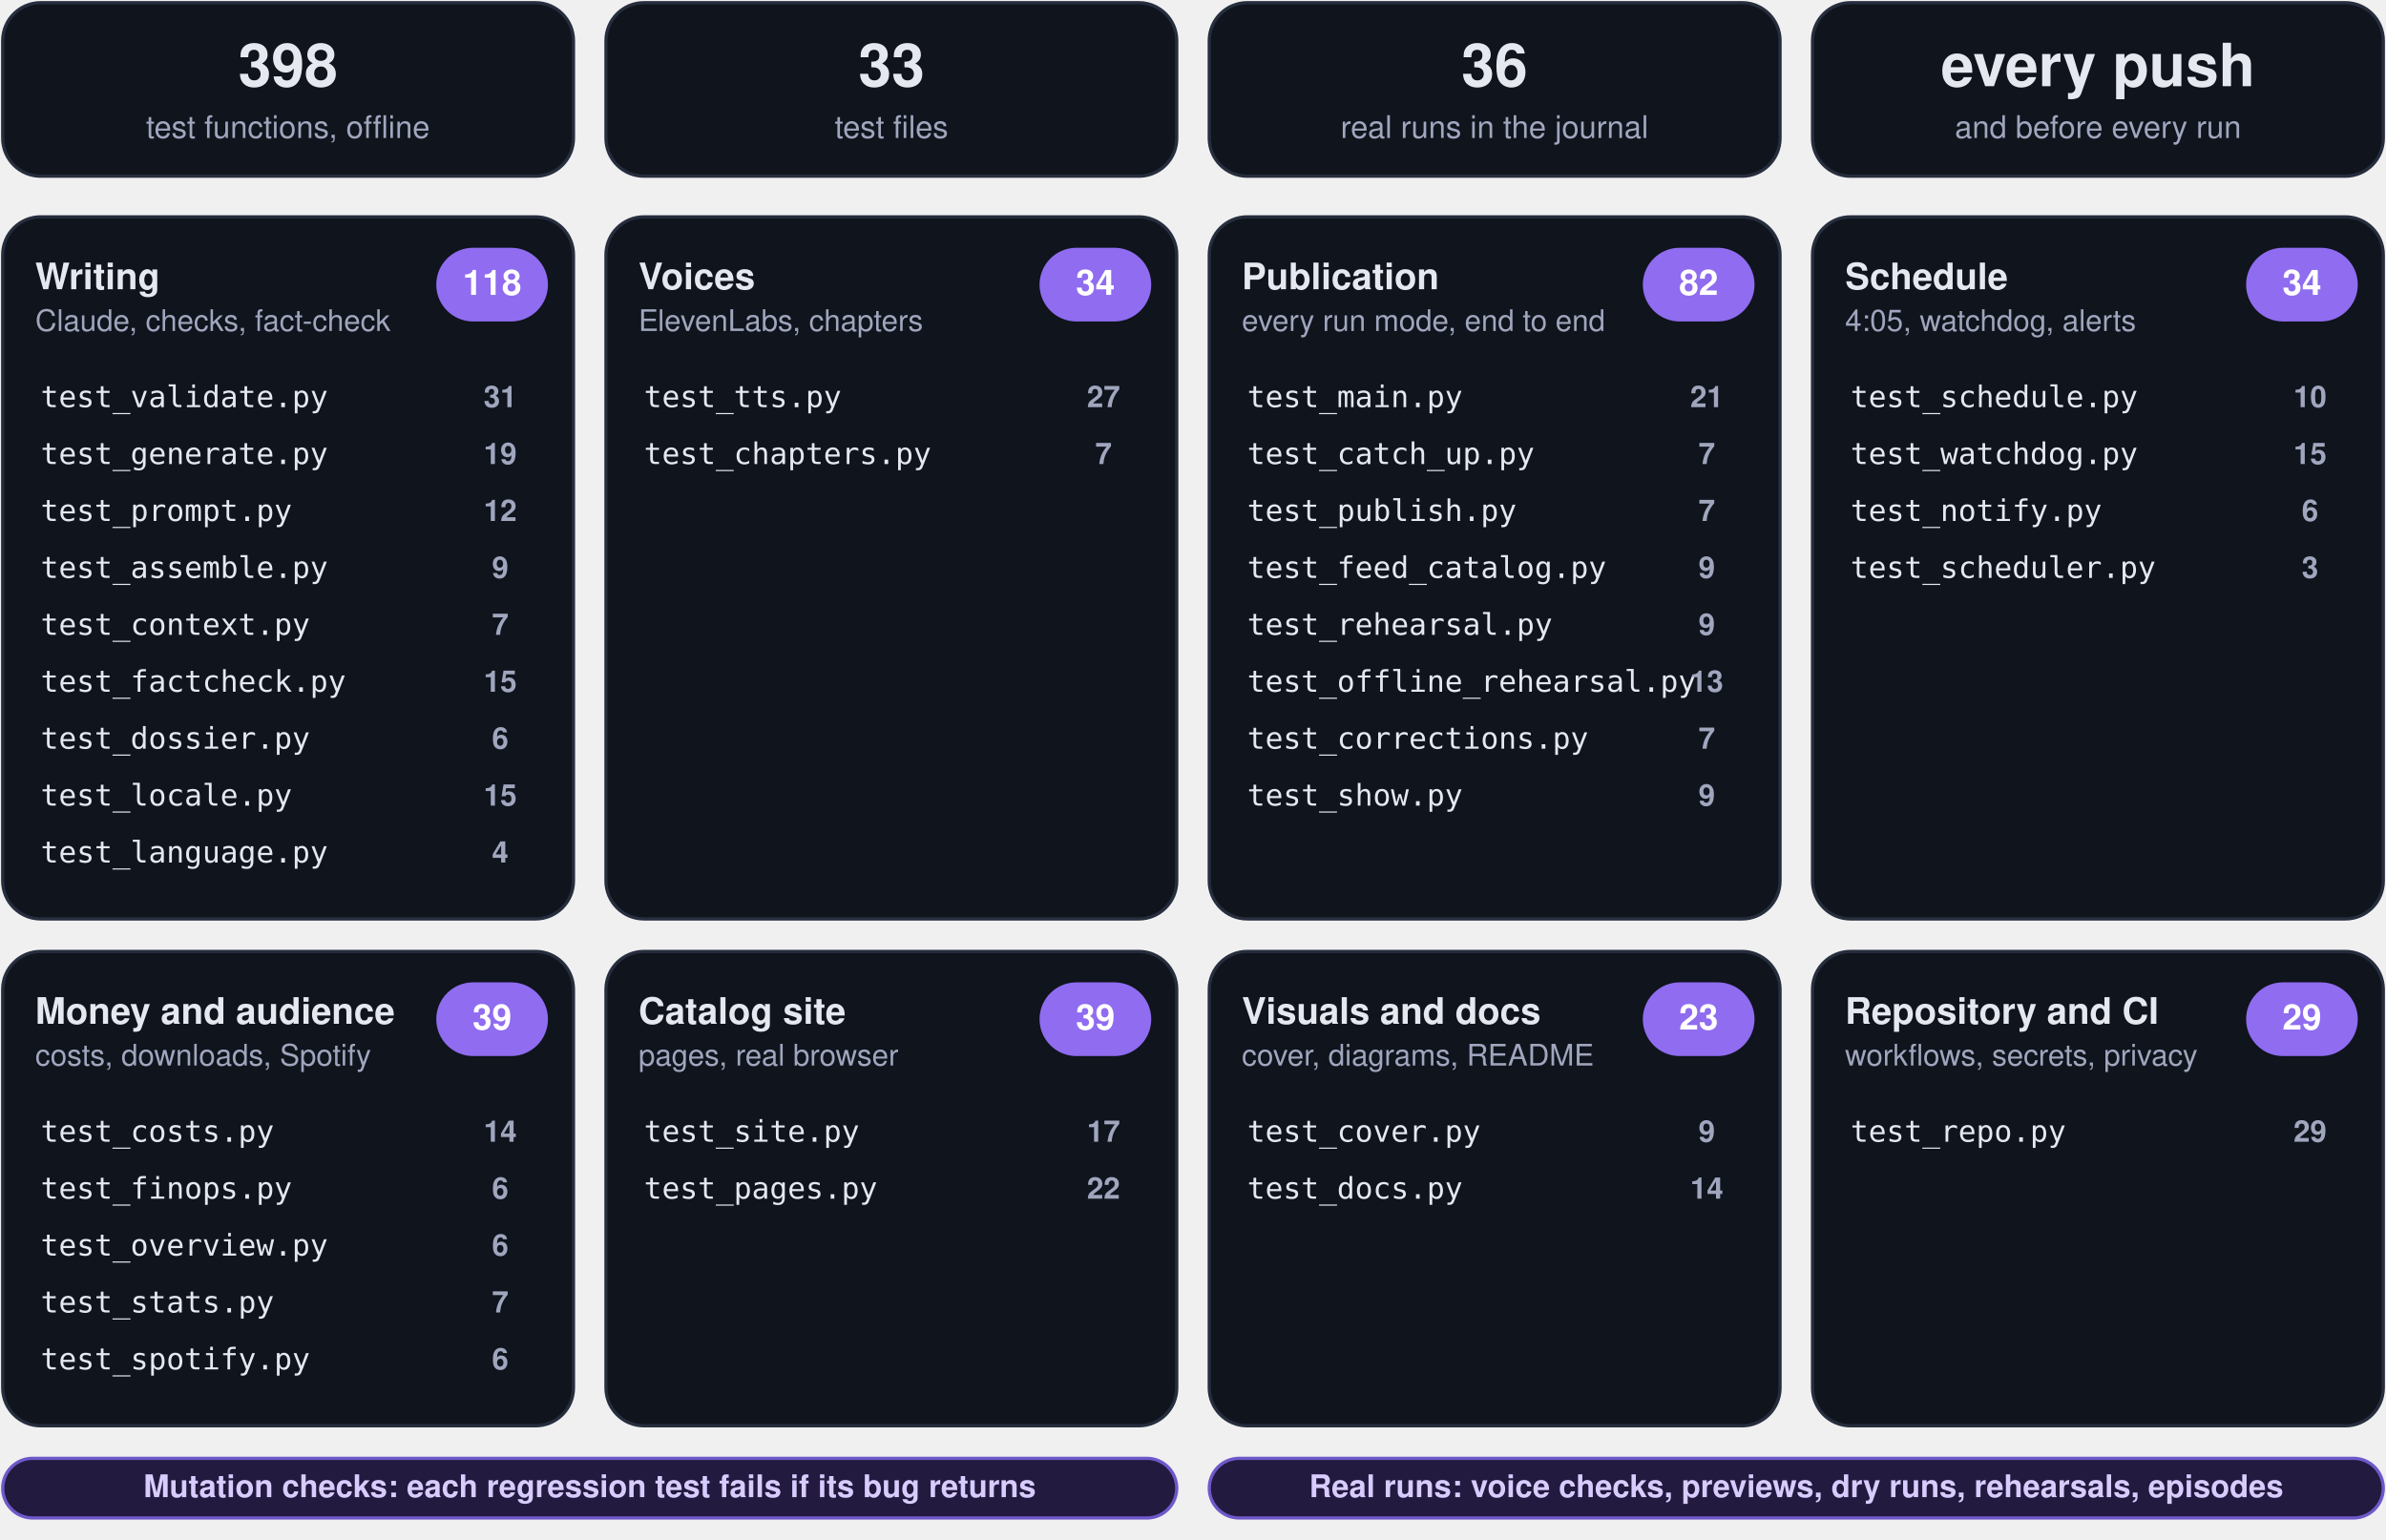
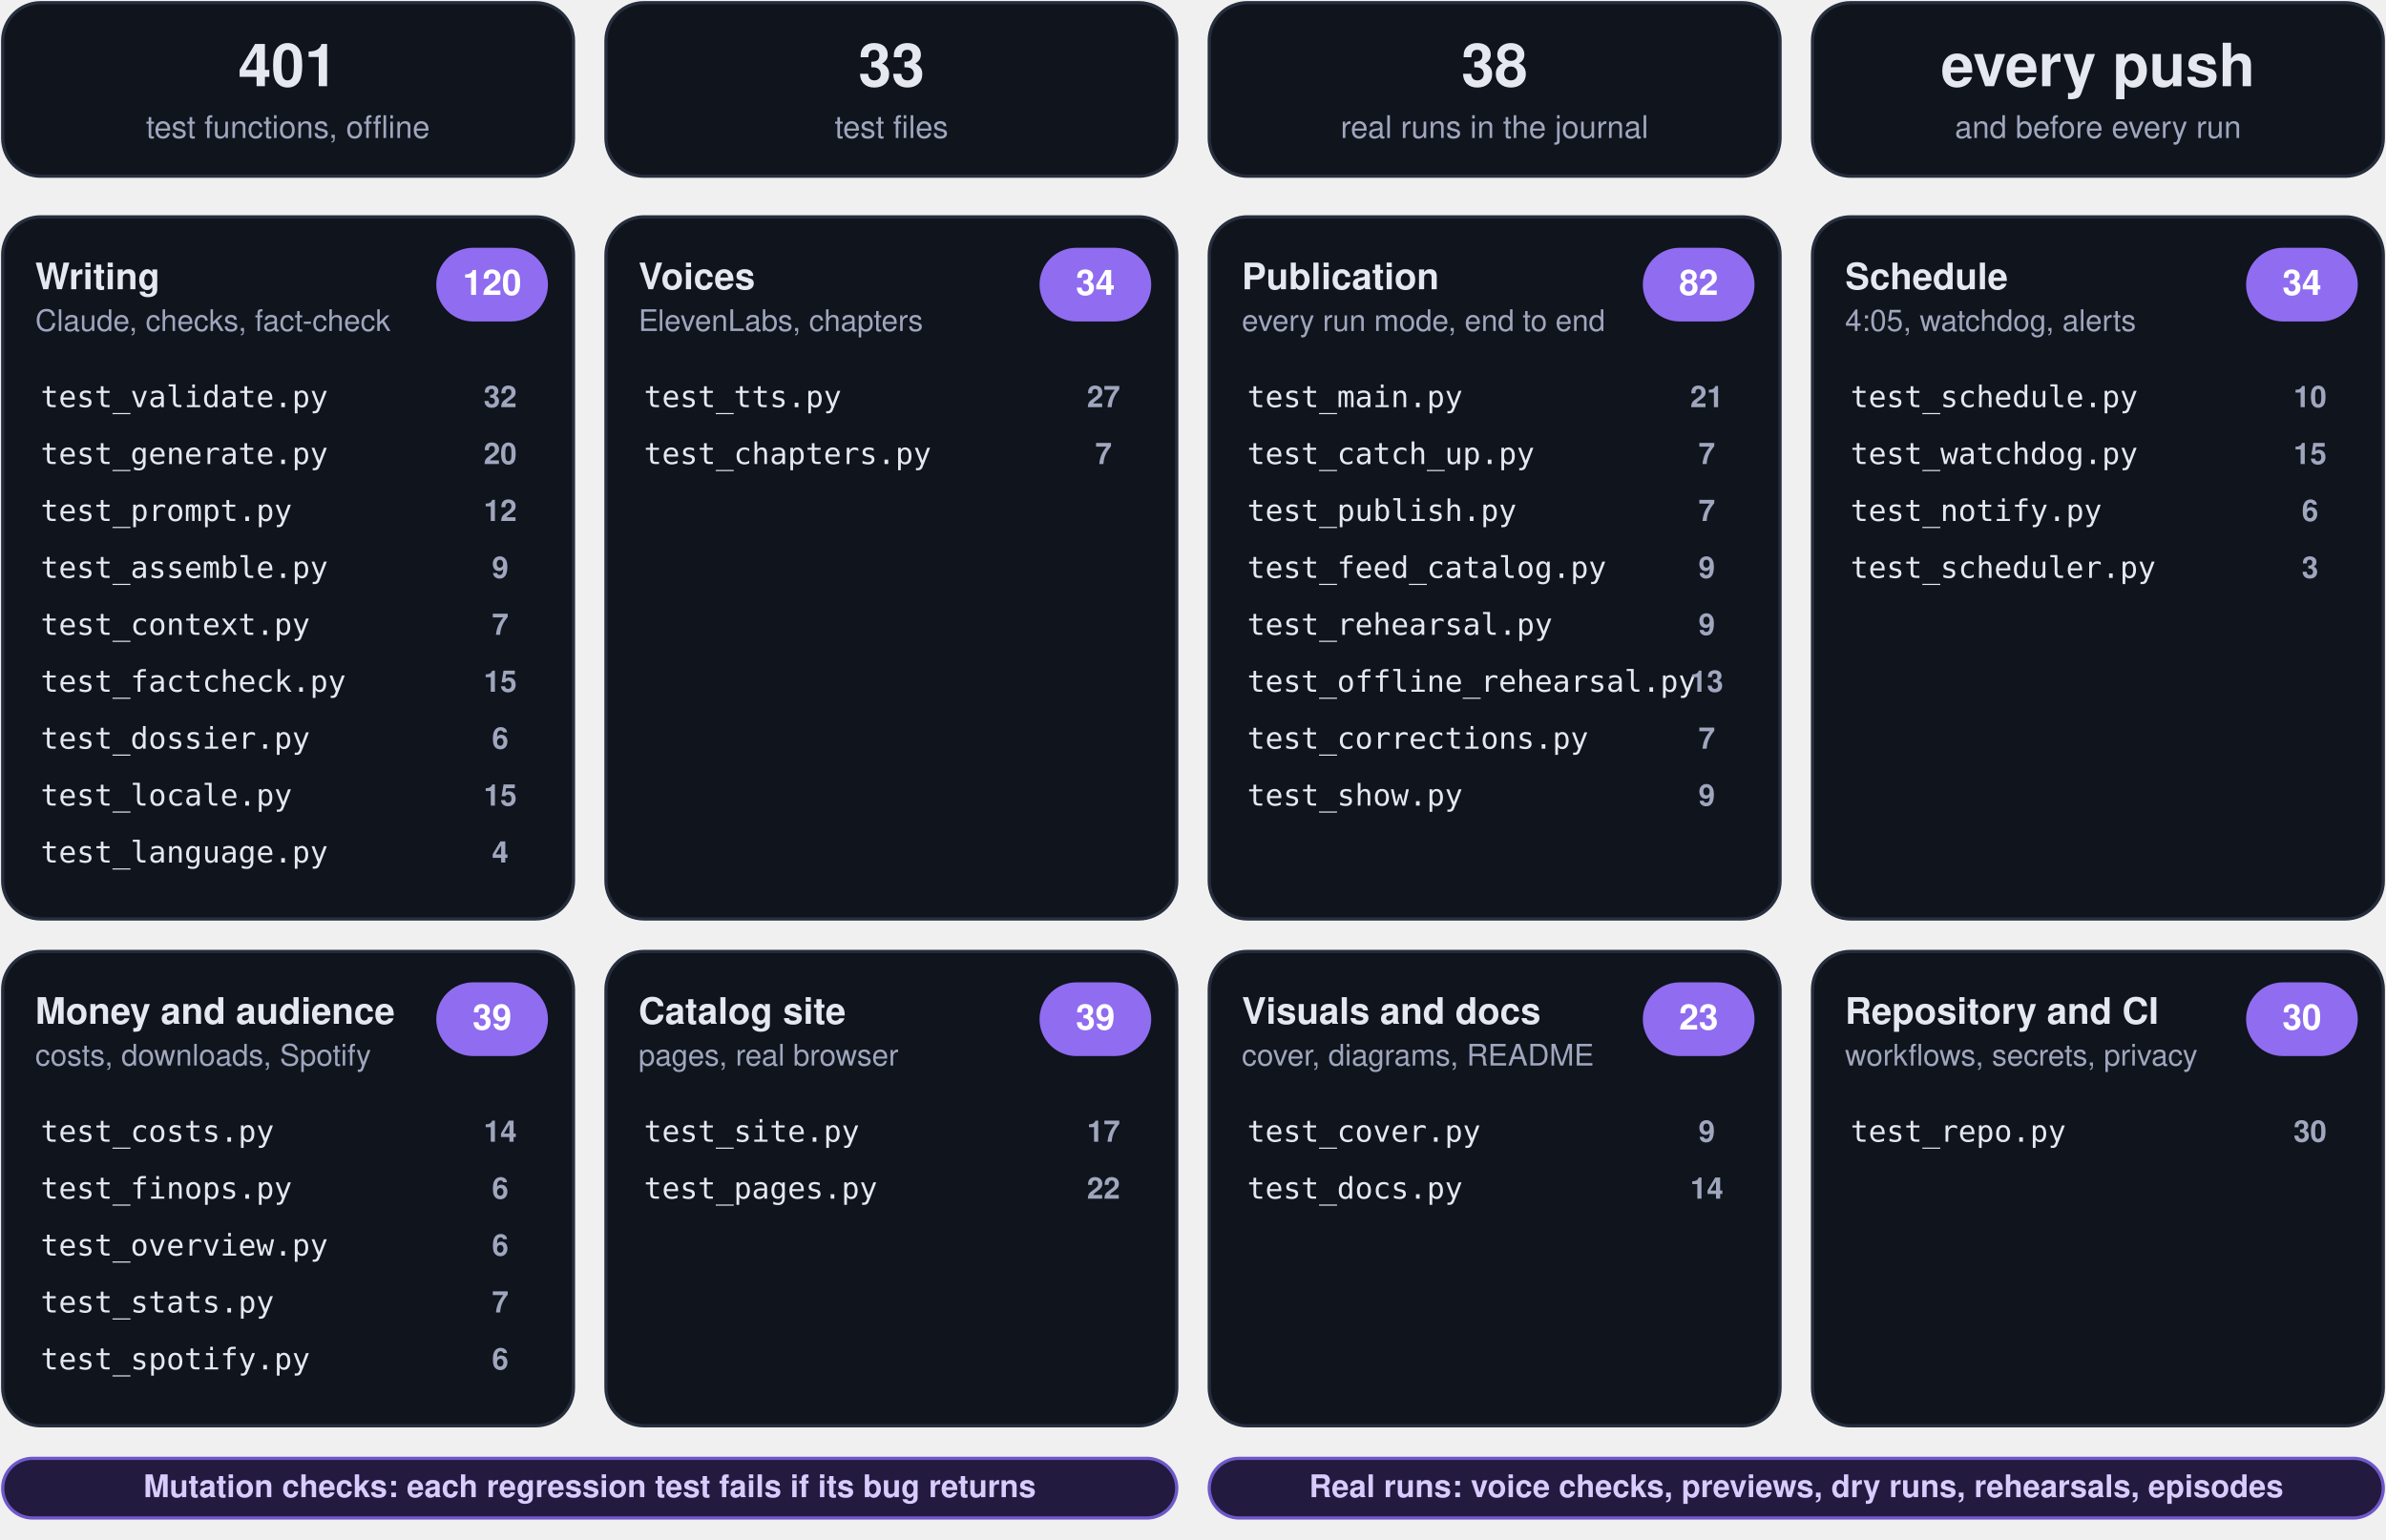
- <svg xmlns="http://www.w3.org/2000/svg" viewBox="0 0 880 568" width="880" height="568" role="img" aria-label="Test plan: 398 offline tests in 33 files">
+ <svg xmlns="http://www.w3.org/2000/svg" viewBox="0 0 880 568" width="880" height="568" role="img" aria-label="Test plan: 401 offline tests in 33 files">
  <g class="box">
    <rect x="1.0" y="1.0" width="210.5" height="64.0" rx="14" fill="#0f141d" stroke="#262d3d" stroke-width="1.2" class="frame" />
-     <text x="106.2" y="31.8" font-family="-apple-system, BlinkMacSystemFont, 'Segoe UI', Helvetica, Arial, sans-serif" font-size="22" font-weight="750" fill="#e6e8f0" text-anchor="middle">398</text>
+     <text x="106.2" y="31.8" font-family="-apple-system, BlinkMacSystemFont, 'Segoe UI', Helvetica, Arial, sans-serif" font-size="22" font-weight="750" fill="#e6e8f0" text-anchor="middle">401</text>
    <text x="106.2" y="50.9" font-family="-apple-system, BlinkMacSystemFont, 'Segoe UI', Helvetica, Arial, sans-serif" font-size="11.5" font-weight="500" fill="#a0a6bd" text-anchor="middle">test functions, offline</text>
  </g>
  <g class="box">
    <rect x="223.5" y="1.0" width="210.5" height="64.0" rx="14" fill="#0f141d" stroke="#262d3d" stroke-width="1.2" class="frame" />
    <text x="328.8" y="31.8" font-family="-apple-system, BlinkMacSystemFont, 'Segoe UI', Helvetica, Arial, sans-serif" font-size="22" font-weight="750" fill="#e6e8f0" text-anchor="middle">33</text>
    <text x="328.8" y="50.9" font-family="-apple-system, BlinkMacSystemFont, 'Segoe UI', Helvetica, Arial, sans-serif" font-size="11.5" font-weight="500" fill="#a0a6bd" text-anchor="middle">test files</text>
  </g>
  <g class="box">
    <rect x="446.0" y="1.0" width="210.5" height="64.0" rx="14" fill="#0f141d" stroke="#262d3d" stroke-width="1.2" class="frame" />
-     <text x="551.2" y="31.8" font-family="-apple-system, BlinkMacSystemFont, 'Segoe UI', Helvetica, Arial, sans-serif" font-size="22" font-weight="750" fill="#e6e8f0" text-anchor="middle">36</text>
+     <text x="551.2" y="31.8" font-family="-apple-system, BlinkMacSystemFont, 'Segoe UI', Helvetica, Arial, sans-serif" font-size="22" font-weight="750" fill="#e6e8f0" text-anchor="middle">38</text>
    <text x="551.2" y="50.9" font-family="-apple-system, BlinkMacSystemFont, 'Segoe UI', Helvetica, Arial, sans-serif" font-size="11.5" font-weight="500" fill="#a0a6bd" text-anchor="middle">real runs in the journal</text>
  </g>
  <g class="box">
    <rect x="668.5" y="1.0" width="210.5" height="64.0" rx="14" fill="#0f141d" stroke="#262d3d" stroke-width="1.2" class="frame" />
    <text x="773.8" y="31.8" font-family="-apple-system, BlinkMacSystemFont, 'Segoe UI', Helvetica, Arial, sans-serif" font-size="22" font-weight="750" fill="#e6e8f0" text-anchor="middle">every push</text>
    <text x="773.8" y="50.9" font-family="-apple-system, BlinkMacSystemFont, 'Segoe UI', Helvetica, Arial, sans-serif" font-size="11.5" font-weight="500" fill="#a0a6bd" text-anchor="middle">and before every run</text>
  </g>
  <rect x="1.0" y="80.0" width="210.5" height="259.0" rx="14" fill="#0f141d" stroke="#262d3d" stroke-width="1.2" />
  <g class="box">
    <rect x="9.0" y="90.0" width="152.5" height="40.0" rx="12" fill="none" stroke="none" stroke-width="1.2" class="frame" />
    <text x="13.0" y="106.7" font-family="-apple-system, BlinkMacSystemFont, 'Segoe UI', Helvetica, Arial, sans-serif" font-size="13.5" font-weight="700" fill="#e6e8f0" text-anchor="start">Writing</text>
    <text x="13.0" y="122.1" font-family="-apple-system, BlinkMacSystemFont, 'Segoe UI', Helvetica, Arial, sans-serif" font-size="11" font-weight="400" fill="#a0a6bd" text-anchor="start">Claude, checks, fact-check</text>
  </g>
  <g class="box">
    <rect x="161.5" y="92.0" width="40.0" height="26.0" rx="13" fill="#8f6cf0" stroke="#8f6cf0" stroke-width="1.2" class="frame" />
-     <text x="181.5" y="108.8" font-family="-apple-system, BlinkMacSystemFont, 'Segoe UI', Helvetica, Arial, sans-serif" font-size="13" font-weight="700" fill="#ffffff" text-anchor="middle">118</text>
+     <text x="181.5" y="108.8" font-family="-apple-system, BlinkMacSystemFont, 'Segoe UI', Helvetica, Arial, sans-serif" font-size="13" font-weight="700" fill="#ffffff" text-anchor="middle">120</text>
  </g>
  <g class="box">
    <rect x="11.0" y="138.0" width="190.5" height="18.0" rx="12" fill="none" stroke="none" stroke-width="1.2" class="frame" />
    <text x="15.0" y="150.2" font-family="ui-monospace, SFMono-Regular, Menlo, Consolas, monospace" font-size="11" font-weight="500" fill="#e6e8f0" text-anchor="start">test_validate.py</text>
  </g>
  <g class="box">
    <rect x="167.5" y="138.0" width="34.0" height="18.0" rx="12" fill="none" stroke="none" stroke-width="1.2" class="frame" />
-     <text x="184.5" y="150.2" font-family="-apple-system, BlinkMacSystemFont, 'Segoe UI', Helvetica, Arial, sans-serif" font-size="11" font-weight="700" fill="#a0a6bd" text-anchor="middle">31</text>
+     <text x="184.5" y="150.2" font-family="-apple-system, BlinkMacSystemFont, 'Segoe UI', Helvetica, Arial, sans-serif" font-size="11" font-weight="700" fill="#a0a6bd" text-anchor="middle">32</text>
  </g>
  <g class="box">
    <rect x="11.0" y="159.0" width="190.5" height="18.0" rx="12" fill="none" stroke="none" stroke-width="1.2" class="frame" />
    <text x="15.0" y="171.2" font-family="ui-monospace, SFMono-Regular, Menlo, Consolas, monospace" font-size="11" font-weight="500" fill="#e6e8f0" text-anchor="start">test_generate.py</text>
  </g>
  <g class="box">
    <rect x="167.5" y="159.0" width="34.0" height="18.0" rx="12" fill="none" stroke="none" stroke-width="1.2" class="frame" />
-     <text x="184.5" y="171.2" font-family="-apple-system, BlinkMacSystemFont, 'Segoe UI', Helvetica, Arial, sans-serif" font-size="11" font-weight="700" fill="#a0a6bd" text-anchor="middle">19</text>
+     <text x="184.5" y="171.2" font-family="-apple-system, BlinkMacSystemFont, 'Segoe UI', Helvetica, Arial, sans-serif" font-size="11" font-weight="700" fill="#a0a6bd" text-anchor="middle">20</text>
  </g>
  <g class="box">
    <rect x="11.0" y="180.0" width="190.5" height="18.0" rx="12" fill="none" stroke="none" stroke-width="1.2" class="frame" />
    <text x="15.0" y="192.2" font-family="ui-monospace, SFMono-Regular, Menlo, Consolas, monospace" font-size="11" font-weight="500" fill="#e6e8f0" text-anchor="start">test_prompt.py</text>
  </g>
  <g class="box">
    <rect x="167.5" y="180.0" width="34.0" height="18.0" rx="12" fill="none" stroke="none" stroke-width="1.2" class="frame" />
    <text x="184.5" y="192.2" font-family="-apple-system, BlinkMacSystemFont, 'Segoe UI', Helvetica, Arial, sans-serif" font-size="11" font-weight="700" fill="#a0a6bd" text-anchor="middle">12</text>
  </g>
  <g class="box">
    <rect x="11.0" y="201.0" width="190.5" height="18.0" rx="12" fill="none" stroke="none" stroke-width="1.2" class="frame" />
    <text x="15.0" y="213.2" font-family="ui-monospace, SFMono-Regular, Menlo, Consolas, monospace" font-size="11" font-weight="500" fill="#e6e8f0" text-anchor="start">test_assemble.py</text>
  </g>
  <g class="box">
    <rect x="167.5" y="201.0" width="34.0" height="18.0" rx="12" fill="none" stroke="none" stroke-width="1.2" class="frame" />
    <text x="184.5" y="213.2" font-family="-apple-system, BlinkMacSystemFont, 'Segoe UI', Helvetica, Arial, sans-serif" font-size="11" font-weight="700" fill="#a0a6bd" text-anchor="middle">9</text>
  </g>
  <g class="box">
    <rect x="11.0" y="222.0" width="190.5" height="18.0" rx="12" fill="none" stroke="none" stroke-width="1.2" class="frame" />
    <text x="15.0" y="234.2" font-family="ui-monospace, SFMono-Regular, Menlo, Consolas, monospace" font-size="11" font-weight="500" fill="#e6e8f0" text-anchor="start">test_context.py</text>
  </g>
  <g class="box">
    <rect x="167.5" y="222.0" width="34.0" height="18.0" rx="12" fill="none" stroke="none" stroke-width="1.2" class="frame" />
    <text x="184.5" y="234.2" font-family="-apple-system, BlinkMacSystemFont, 'Segoe UI', Helvetica, Arial, sans-serif" font-size="11" font-weight="700" fill="#a0a6bd" text-anchor="middle">7</text>
  </g>
  <g class="box">
    <rect x="11.0" y="243.0" width="190.5" height="18.0" rx="12" fill="none" stroke="none" stroke-width="1.2" class="frame" />
    <text x="15.0" y="255.2" font-family="ui-monospace, SFMono-Regular, Menlo, Consolas, monospace" font-size="11" font-weight="500" fill="#e6e8f0" text-anchor="start">test_factcheck.py</text>
  </g>
  <g class="box">
    <rect x="167.5" y="243.0" width="34.0" height="18.0" rx="12" fill="none" stroke="none" stroke-width="1.2" class="frame" />
    <text x="184.5" y="255.2" font-family="-apple-system, BlinkMacSystemFont, 'Segoe UI', Helvetica, Arial, sans-serif" font-size="11" font-weight="700" fill="#a0a6bd" text-anchor="middle">15</text>
  </g>
  <g class="box">
    <rect x="11.0" y="264.0" width="190.5" height="18.0" rx="12" fill="none" stroke="none" stroke-width="1.2" class="frame" />
    <text x="15.0" y="276.2" font-family="ui-monospace, SFMono-Regular, Menlo, Consolas, monospace" font-size="11" font-weight="500" fill="#e6e8f0" text-anchor="start">test_dossier.py</text>
  </g>
  <g class="box">
    <rect x="167.5" y="264.0" width="34.0" height="18.0" rx="12" fill="none" stroke="none" stroke-width="1.2" class="frame" />
    <text x="184.5" y="276.2" font-family="-apple-system, BlinkMacSystemFont, 'Segoe UI', Helvetica, Arial, sans-serif" font-size="11" font-weight="700" fill="#a0a6bd" text-anchor="middle">6</text>
  </g>
  <g class="box">
    <rect x="11.0" y="285.0" width="190.5" height="18.0" rx="12" fill="none" stroke="none" stroke-width="1.2" class="frame" />
    <text x="15.0" y="297.2" font-family="ui-monospace, SFMono-Regular, Menlo, Consolas, monospace" font-size="11" font-weight="500" fill="#e6e8f0" text-anchor="start">test_locale.py</text>
  </g>
  <g class="box">
    <rect x="167.5" y="285.0" width="34.0" height="18.0" rx="12" fill="none" stroke="none" stroke-width="1.2" class="frame" />
    <text x="184.5" y="297.2" font-family="-apple-system, BlinkMacSystemFont, 'Segoe UI', Helvetica, Arial, sans-serif" font-size="11" font-weight="700" fill="#a0a6bd" text-anchor="middle">15</text>
  </g>
  <g class="box">
    <rect x="11.0" y="306.0" width="190.5" height="18.0" rx="12" fill="none" stroke="none" stroke-width="1.2" class="frame" />
    <text x="15.0" y="318.2" font-family="ui-monospace, SFMono-Regular, Menlo, Consolas, monospace" font-size="11" font-weight="500" fill="#e6e8f0" text-anchor="start">test_language.py</text>
  </g>
  <g class="box">
    <rect x="167.5" y="306.0" width="34.0" height="18.0" rx="12" fill="none" stroke="none" stroke-width="1.2" class="frame" />
    <text x="184.5" y="318.2" font-family="-apple-system, BlinkMacSystemFont, 'Segoe UI', Helvetica, Arial, sans-serif" font-size="11" font-weight="700" fill="#a0a6bd" text-anchor="middle">4</text>
  </g>
  <rect x="223.5" y="80.0" width="210.5" height="259.0" rx="14" fill="#0f141d" stroke="#262d3d" stroke-width="1.2" />
  <g class="box">
    <rect x="231.5" y="90.0" width="152.5" height="40.0" rx="12" fill="none" stroke="none" stroke-width="1.2" class="frame" />
    <text x="235.5" y="106.7" font-family="-apple-system, BlinkMacSystemFont, 'Segoe UI', Helvetica, Arial, sans-serif" font-size="13.5" font-weight="700" fill="#e6e8f0" text-anchor="start">Voices</text>
    <text x="235.5" y="122.1" font-family="-apple-system, BlinkMacSystemFont, 'Segoe UI', Helvetica, Arial, sans-serif" font-size="11" font-weight="400" fill="#a0a6bd" text-anchor="start">ElevenLabs, chapters</text>
  </g>
  <g class="box">
    <rect x="384.0" y="92.0" width="40.0" height="26.0" rx="13" fill="#8f6cf0" stroke="#8f6cf0" stroke-width="1.2" class="frame" />
    <text x="404.0" y="108.8" font-family="-apple-system, BlinkMacSystemFont, 'Segoe UI', Helvetica, Arial, sans-serif" font-size="13" font-weight="700" fill="#ffffff" text-anchor="middle">34</text>
  </g>
  <g class="box">
    <rect x="233.5" y="138.0" width="190.5" height="18.0" rx="12" fill="none" stroke="none" stroke-width="1.2" class="frame" />
    <text x="237.5" y="150.2" font-family="ui-monospace, SFMono-Regular, Menlo, Consolas, monospace" font-size="11" font-weight="500" fill="#e6e8f0" text-anchor="start">test_tts.py</text>
  </g>
  <g class="box">
    <rect x="390.0" y="138.0" width="34.0" height="18.0" rx="12" fill="none" stroke="none" stroke-width="1.2" class="frame" />
    <text x="407.0" y="150.2" font-family="-apple-system, BlinkMacSystemFont, 'Segoe UI', Helvetica, Arial, sans-serif" font-size="11" font-weight="700" fill="#a0a6bd" text-anchor="middle">27</text>
  </g>
  <g class="box">
    <rect x="233.5" y="159.0" width="190.5" height="18.0" rx="12" fill="none" stroke="none" stroke-width="1.2" class="frame" />
    <text x="237.5" y="171.2" font-family="ui-monospace, SFMono-Regular, Menlo, Consolas, monospace" font-size="11" font-weight="500" fill="#e6e8f0" text-anchor="start">test_chapters.py</text>
  </g>
  <g class="box">
    <rect x="390.0" y="159.0" width="34.0" height="18.0" rx="12" fill="none" stroke="none" stroke-width="1.2" class="frame" />
    <text x="407.0" y="171.2" font-family="-apple-system, BlinkMacSystemFont, 'Segoe UI', Helvetica, Arial, sans-serif" font-size="11" font-weight="700" fill="#a0a6bd" text-anchor="middle">7</text>
  </g>
  <rect x="446.0" y="80.0" width="210.5" height="259.0" rx="14" fill="#0f141d" stroke="#262d3d" stroke-width="1.2" />
  <g class="box">
    <rect x="454.0" y="90.0" width="152.5" height="40.0" rx="12" fill="none" stroke="none" stroke-width="1.2" class="frame" />
    <text x="458.0" y="106.7" font-family="-apple-system, BlinkMacSystemFont, 'Segoe UI', Helvetica, Arial, sans-serif" font-size="13.5" font-weight="700" fill="#e6e8f0" text-anchor="start">Publication</text>
    <text x="458.0" y="122.1" font-family="-apple-system, BlinkMacSystemFont, 'Segoe UI', Helvetica, Arial, sans-serif" font-size="11" font-weight="400" fill="#a0a6bd" text-anchor="start">every run mode, end to end</text>
  </g>
  <g class="box">
    <rect x="606.5" y="92.0" width="40.0" height="26.0" rx="13" fill="#8f6cf0" stroke="#8f6cf0" stroke-width="1.2" class="frame" />
    <text x="626.5" y="108.8" font-family="-apple-system, BlinkMacSystemFont, 'Segoe UI', Helvetica, Arial, sans-serif" font-size="13" font-weight="700" fill="#ffffff" text-anchor="middle">82</text>
  </g>
  <g class="box">
    <rect x="456.0" y="138.0" width="190.5" height="18.0" rx="12" fill="none" stroke="none" stroke-width="1.2" class="frame" />
    <text x="460.0" y="150.2" font-family="ui-monospace, SFMono-Regular, Menlo, Consolas, monospace" font-size="11" font-weight="500" fill="#e6e8f0" text-anchor="start">test_main.py</text>
  </g>
  <g class="box">
    <rect x="612.5" y="138.0" width="34.0" height="18.0" rx="12" fill="none" stroke="none" stroke-width="1.2" class="frame" />
    <text x="629.5" y="150.2" font-family="-apple-system, BlinkMacSystemFont, 'Segoe UI', Helvetica, Arial, sans-serif" font-size="11" font-weight="700" fill="#a0a6bd" text-anchor="middle">21</text>
  </g>
  <g class="box">
    <rect x="456.0" y="159.0" width="190.5" height="18.0" rx="12" fill="none" stroke="none" stroke-width="1.2" class="frame" />
    <text x="460.0" y="171.2" font-family="ui-monospace, SFMono-Regular, Menlo, Consolas, monospace" font-size="11" font-weight="500" fill="#e6e8f0" text-anchor="start">test_catch_up.py</text>
  </g>
  <g class="box">
    <rect x="612.5" y="159.0" width="34.0" height="18.0" rx="12" fill="none" stroke="none" stroke-width="1.2" class="frame" />
    <text x="629.5" y="171.2" font-family="-apple-system, BlinkMacSystemFont, 'Segoe UI', Helvetica, Arial, sans-serif" font-size="11" font-weight="700" fill="#a0a6bd" text-anchor="middle">7</text>
  </g>
  <g class="box">
    <rect x="456.0" y="180.0" width="190.5" height="18.0" rx="12" fill="none" stroke="none" stroke-width="1.2" class="frame" />
    <text x="460.0" y="192.2" font-family="ui-monospace, SFMono-Regular, Menlo, Consolas, monospace" font-size="11" font-weight="500" fill="#e6e8f0" text-anchor="start">test_publish.py</text>
  </g>
  <g class="box">
    <rect x="612.5" y="180.0" width="34.0" height="18.0" rx="12" fill="none" stroke="none" stroke-width="1.2" class="frame" />
    <text x="629.5" y="192.2" font-family="-apple-system, BlinkMacSystemFont, 'Segoe UI', Helvetica, Arial, sans-serif" font-size="11" font-weight="700" fill="#a0a6bd" text-anchor="middle">7</text>
  </g>
  <g class="box">
    <rect x="456.0" y="201.0" width="190.5" height="18.0" rx="12" fill="none" stroke="none" stroke-width="1.2" class="frame" />
    <text x="460.0" y="213.2" font-family="ui-monospace, SFMono-Regular, Menlo, Consolas, monospace" font-size="11" font-weight="500" fill="#e6e8f0" text-anchor="start">test_feed_catalog.py</text>
  </g>
  <g class="box">
    <rect x="612.5" y="201.0" width="34.0" height="18.0" rx="12" fill="none" stroke="none" stroke-width="1.2" class="frame" />
    <text x="629.5" y="213.2" font-family="-apple-system, BlinkMacSystemFont, 'Segoe UI', Helvetica, Arial, sans-serif" font-size="11" font-weight="700" fill="#a0a6bd" text-anchor="middle">9</text>
  </g>
  <g class="box">
    <rect x="456.0" y="222.0" width="190.5" height="18.0" rx="12" fill="none" stroke="none" stroke-width="1.2" class="frame" />
    <text x="460.0" y="234.2" font-family="ui-monospace, SFMono-Regular, Menlo, Consolas, monospace" font-size="11" font-weight="500" fill="#e6e8f0" text-anchor="start">test_rehearsal.py</text>
  </g>
  <g class="box">
    <rect x="612.5" y="222.0" width="34.0" height="18.0" rx="12" fill="none" stroke="none" stroke-width="1.2" class="frame" />
    <text x="629.5" y="234.2" font-family="-apple-system, BlinkMacSystemFont, 'Segoe UI', Helvetica, Arial, sans-serif" font-size="11" font-weight="700" fill="#a0a6bd" text-anchor="middle">9</text>
  </g>
  <g class="box">
    <rect x="456.0" y="243.0" width="190.5" height="18.0" rx="12" fill="none" stroke="none" stroke-width="1.2" class="frame" />
    <text x="460.0" y="255.2" font-family="ui-monospace, SFMono-Regular, Menlo, Consolas, monospace" font-size="11" font-weight="500" fill="#e6e8f0" text-anchor="start">test_offline_rehearsal.py</text>
  </g>
  <g class="box">
    <rect x="612.5" y="243.0" width="34.0" height="18.0" rx="12" fill="none" stroke="none" stroke-width="1.2" class="frame" />
    <text x="629.5" y="255.2" font-family="-apple-system, BlinkMacSystemFont, 'Segoe UI', Helvetica, Arial, sans-serif" font-size="11" font-weight="700" fill="#a0a6bd" text-anchor="middle">13</text>
  </g>
  <g class="box">
    <rect x="456.0" y="264.0" width="190.5" height="18.0" rx="12" fill="none" stroke="none" stroke-width="1.2" class="frame" />
    <text x="460.0" y="276.2" font-family="ui-monospace, SFMono-Regular, Menlo, Consolas, monospace" font-size="11" font-weight="500" fill="#e6e8f0" text-anchor="start">test_corrections.py</text>
  </g>
  <g class="box">
    <rect x="612.5" y="264.0" width="34.0" height="18.0" rx="12" fill="none" stroke="none" stroke-width="1.2" class="frame" />
    <text x="629.5" y="276.2" font-family="-apple-system, BlinkMacSystemFont, 'Segoe UI', Helvetica, Arial, sans-serif" font-size="11" font-weight="700" fill="#a0a6bd" text-anchor="middle">7</text>
  </g>
  <g class="box">
    <rect x="456.0" y="285.0" width="190.5" height="18.0" rx="12" fill="none" stroke="none" stroke-width="1.2" class="frame" />
    <text x="460.0" y="297.2" font-family="ui-monospace, SFMono-Regular, Menlo, Consolas, monospace" font-size="11" font-weight="500" fill="#e6e8f0" text-anchor="start">test_show.py</text>
  </g>
  <g class="box">
    <rect x="612.5" y="285.0" width="34.0" height="18.0" rx="12" fill="none" stroke="none" stroke-width="1.2" class="frame" />
    <text x="629.5" y="297.2" font-family="-apple-system, BlinkMacSystemFont, 'Segoe UI', Helvetica, Arial, sans-serif" font-size="11" font-weight="700" fill="#a0a6bd" text-anchor="middle">9</text>
  </g>
  <rect x="668.5" y="80.0" width="210.5" height="259.0" rx="14" fill="#0f141d" stroke="#262d3d" stroke-width="1.2" />
  <g class="box">
    <rect x="676.5" y="90.0" width="152.5" height="40.0" rx="12" fill="none" stroke="none" stroke-width="1.2" class="frame" />
    <text x="680.5" y="106.7" font-family="-apple-system, BlinkMacSystemFont, 'Segoe UI', Helvetica, Arial, sans-serif" font-size="13.5" font-weight="700" fill="#e6e8f0" text-anchor="start">Schedule</text>
    <text x="680.5" y="122.1" font-family="-apple-system, BlinkMacSystemFont, 'Segoe UI', Helvetica, Arial, sans-serif" font-size="11" font-weight="400" fill="#a0a6bd" text-anchor="start">4:05, watchdog, alerts</text>
  </g>
  <g class="box">
    <rect x="829.0" y="92.0" width="40.0" height="26.0" rx="13" fill="#8f6cf0" stroke="#8f6cf0" stroke-width="1.2" class="frame" />
    <text x="849.0" y="108.8" font-family="-apple-system, BlinkMacSystemFont, 'Segoe UI', Helvetica, Arial, sans-serif" font-size="13" font-weight="700" fill="#ffffff" text-anchor="middle">34</text>
  </g>
  <g class="box">
    <rect x="678.5" y="138.0" width="190.5" height="18.0" rx="12" fill="none" stroke="none" stroke-width="1.2" class="frame" />
    <text x="682.5" y="150.2" font-family="ui-monospace, SFMono-Regular, Menlo, Consolas, monospace" font-size="11" font-weight="500" fill="#e6e8f0" text-anchor="start">test_schedule.py</text>
  </g>
  <g class="box">
    <rect x="835.0" y="138.0" width="34.0" height="18.0" rx="12" fill="none" stroke="none" stroke-width="1.2" class="frame" />
    <text x="852.0" y="150.2" font-family="-apple-system, BlinkMacSystemFont, 'Segoe UI', Helvetica, Arial, sans-serif" font-size="11" font-weight="700" fill="#a0a6bd" text-anchor="middle">10</text>
  </g>
  <g class="box">
    <rect x="678.5" y="159.0" width="190.5" height="18.0" rx="12" fill="none" stroke="none" stroke-width="1.2" class="frame" />
    <text x="682.5" y="171.2" font-family="ui-monospace, SFMono-Regular, Menlo, Consolas, monospace" font-size="11" font-weight="500" fill="#e6e8f0" text-anchor="start">test_watchdog.py</text>
  </g>
  <g class="box">
    <rect x="835.0" y="159.0" width="34.0" height="18.0" rx="12" fill="none" stroke="none" stroke-width="1.2" class="frame" />
    <text x="852.0" y="171.2" font-family="-apple-system, BlinkMacSystemFont, 'Segoe UI', Helvetica, Arial, sans-serif" font-size="11" font-weight="700" fill="#a0a6bd" text-anchor="middle">15</text>
  </g>
  <g class="box">
    <rect x="678.5" y="180.0" width="190.5" height="18.0" rx="12" fill="none" stroke="none" stroke-width="1.2" class="frame" />
    <text x="682.5" y="192.2" font-family="ui-monospace, SFMono-Regular, Menlo, Consolas, monospace" font-size="11" font-weight="500" fill="#e6e8f0" text-anchor="start">test_notify.py</text>
  </g>
  <g class="box">
    <rect x="835.0" y="180.0" width="34.0" height="18.0" rx="12" fill="none" stroke="none" stroke-width="1.2" class="frame" />
    <text x="852.0" y="192.2" font-family="-apple-system, BlinkMacSystemFont, 'Segoe UI', Helvetica, Arial, sans-serif" font-size="11" font-weight="700" fill="#a0a6bd" text-anchor="middle">6</text>
  </g>
  <g class="box">
    <rect x="678.5" y="201.0" width="190.5" height="18.0" rx="12" fill="none" stroke="none" stroke-width="1.2" class="frame" />
    <text x="682.5" y="213.2" font-family="ui-monospace, SFMono-Regular, Menlo, Consolas, monospace" font-size="11" font-weight="500" fill="#e6e8f0" text-anchor="start">test_scheduler.py</text>
  </g>
  <g class="box">
    <rect x="835.0" y="201.0" width="34.0" height="18.0" rx="12" fill="none" stroke="none" stroke-width="1.2" class="frame" />
    <text x="852.0" y="213.2" font-family="-apple-system, BlinkMacSystemFont, 'Segoe UI', Helvetica, Arial, sans-serif" font-size="11" font-weight="700" fill="#a0a6bd" text-anchor="middle">3</text>
  </g>
  <rect x="1.0" y="351.0" width="210.5" height="175.0" rx="14" fill="#0f141d" stroke="#262d3d" stroke-width="1.2" />
  <g class="box">
    <rect x="9.0" y="361.0" width="152.5" height="40.0" rx="12" fill="none" stroke="none" stroke-width="1.2" class="frame" />
    <text x="13.0" y="377.7" font-family="-apple-system, BlinkMacSystemFont, 'Segoe UI', Helvetica, Arial, sans-serif" font-size="13.5" font-weight="700" fill="#e6e8f0" text-anchor="start">Money and audience</text>
    <text x="13.0" y="393.1" font-family="-apple-system, BlinkMacSystemFont, 'Segoe UI', Helvetica, Arial, sans-serif" font-size="11" font-weight="400" fill="#a0a6bd" text-anchor="start">costs, downloads, Spotify</text>
  </g>
  <g class="box">
    <rect x="161.5" y="363.0" width="40.0" height="26.0" rx="13" fill="#8f6cf0" stroke="#8f6cf0" stroke-width="1.2" class="frame" />
    <text x="181.5" y="379.8" font-family="-apple-system, BlinkMacSystemFont, 'Segoe UI', Helvetica, Arial, sans-serif" font-size="13" font-weight="700" fill="#ffffff" text-anchor="middle">39</text>
  </g>
  <g class="box">
    <rect x="11.0" y="409.0" width="190.5" height="18.0" rx="12" fill="none" stroke="none" stroke-width="1.2" class="frame" />
    <text x="15.0" y="421.2" font-family="ui-monospace, SFMono-Regular, Menlo, Consolas, monospace" font-size="11" font-weight="500" fill="#e6e8f0" text-anchor="start">test_costs.py</text>
  </g>
  <g class="box">
    <rect x="167.5" y="409.0" width="34.0" height="18.0" rx="12" fill="none" stroke="none" stroke-width="1.2" class="frame" />
    <text x="184.5" y="421.2" font-family="-apple-system, BlinkMacSystemFont, 'Segoe UI', Helvetica, Arial, sans-serif" font-size="11" font-weight="700" fill="#a0a6bd" text-anchor="middle">14</text>
  </g>
  <g class="box">
    <rect x="11.0" y="430.0" width="190.5" height="18.0" rx="12" fill="none" stroke="none" stroke-width="1.2" class="frame" />
    <text x="15.0" y="442.2" font-family="ui-monospace, SFMono-Regular, Menlo, Consolas, monospace" font-size="11" font-weight="500" fill="#e6e8f0" text-anchor="start">test_finops.py</text>
  </g>
  <g class="box">
    <rect x="167.5" y="430.0" width="34.0" height="18.0" rx="12" fill="none" stroke="none" stroke-width="1.2" class="frame" />
    <text x="184.5" y="442.2" font-family="-apple-system, BlinkMacSystemFont, 'Segoe UI', Helvetica, Arial, sans-serif" font-size="11" font-weight="700" fill="#a0a6bd" text-anchor="middle">6</text>
  </g>
  <g class="box">
    <rect x="11.0" y="451.0" width="190.5" height="18.0" rx="12" fill="none" stroke="none" stroke-width="1.2" class="frame" />
    <text x="15.0" y="463.2" font-family="ui-monospace, SFMono-Regular, Menlo, Consolas, monospace" font-size="11" font-weight="500" fill="#e6e8f0" text-anchor="start">test_overview.py</text>
  </g>
  <g class="box">
    <rect x="167.5" y="451.0" width="34.0" height="18.0" rx="12" fill="none" stroke="none" stroke-width="1.2" class="frame" />
    <text x="184.5" y="463.2" font-family="-apple-system, BlinkMacSystemFont, 'Segoe UI', Helvetica, Arial, sans-serif" font-size="11" font-weight="700" fill="#a0a6bd" text-anchor="middle">6</text>
  </g>
  <g class="box">
    <rect x="11.0" y="472.0" width="190.5" height="18.0" rx="12" fill="none" stroke="none" stroke-width="1.2" class="frame" />
    <text x="15.0" y="484.2" font-family="ui-monospace, SFMono-Regular, Menlo, Consolas, monospace" font-size="11" font-weight="500" fill="#e6e8f0" text-anchor="start">test_stats.py</text>
  </g>
  <g class="box">
    <rect x="167.5" y="472.0" width="34.0" height="18.0" rx="12" fill="none" stroke="none" stroke-width="1.2" class="frame" />
    <text x="184.5" y="484.2" font-family="-apple-system, BlinkMacSystemFont, 'Segoe UI', Helvetica, Arial, sans-serif" font-size="11" font-weight="700" fill="#a0a6bd" text-anchor="middle">7</text>
  </g>
  <g class="box">
    <rect x="11.0" y="493.0" width="190.5" height="18.0" rx="12" fill="none" stroke="none" stroke-width="1.2" class="frame" />
    <text x="15.0" y="505.2" font-family="ui-monospace, SFMono-Regular, Menlo, Consolas, monospace" font-size="11" font-weight="500" fill="#e6e8f0" text-anchor="start">test_spotify.py</text>
  </g>
  <g class="box">
    <rect x="167.5" y="493.0" width="34.0" height="18.0" rx="12" fill="none" stroke="none" stroke-width="1.2" class="frame" />
    <text x="184.5" y="505.2" font-family="-apple-system, BlinkMacSystemFont, 'Segoe UI', Helvetica, Arial, sans-serif" font-size="11" font-weight="700" fill="#a0a6bd" text-anchor="middle">6</text>
  </g>
  <rect x="223.5" y="351.0" width="210.5" height="175.0" rx="14" fill="#0f141d" stroke="#262d3d" stroke-width="1.2" />
  <g class="box">
    <rect x="231.5" y="361.0" width="152.5" height="40.0" rx="12" fill="none" stroke="none" stroke-width="1.2" class="frame" />
    <text x="235.5" y="377.7" font-family="-apple-system, BlinkMacSystemFont, 'Segoe UI', Helvetica, Arial, sans-serif" font-size="13.5" font-weight="700" fill="#e6e8f0" text-anchor="start">Catalog site</text>
    <text x="235.5" y="393.1" font-family="-apple-system, BlinkMacSystemFont, 'Segoe UI', Helvetica, Arial, sans-serif" font-size="11" font-weight="400" fill="#a0a6bd" text-anchor="start">pages, real browser</text>
  </g>
  <g class="box">
    <rect x="384.0" y="363.0" width="40.0" height="26.0" rx="13" fill="#8f6cf0" stroke="#8f6cf0" stroke-width="1.2" class="frame" />
    <text x="404.0" y="379.8" font-family="-apple-system, BlinkMacSystemFont, 'Segoe UI', Helvetica, Arial, sans-serif" font-size="13" font-weight="700" fill="#ffffff" text-anchor="middle">39</text>
  </g>
  <g class="box">
    <rect x="233.5" y="409.0" width="190.5" height="18.0" rx="12" fill="none" stroke="none" stroke-width="1.2" class="frame" />
    <text x="237.5" y="421.2" font-family="ui-monospace, SFMono-Regular, Menlo, Consolas, monospace" font-size="11" font-weight="500" fill="#e6e8f0" text-anchor="start">test_site.py</text>
  </g>
  <g class="box">
    <rect x="390.0" y="409.0" width="34.0" height="18.0" rx="12" fill="none" stroke="none" stroke-width="1.2" class="frame" />
    <text x="407.0" y="421.2" font-family="-apple-system, BlinkMacSystemFont, 'Segoe UI', Helvetica, Arial, sans-serif" font-size="11" font-weight="700" fill="#a0a6bd" text-anchor="middle">17</text>
  </g>
  <g class="box">
    <rect x="233.5" y="430.0" width="190.5" height="18.0" rx="12" fill="none" stroke="none" stroke-width="1.2" class="frame" />
    <text x="237.5" y="442.2" font-family="ui-monospace, SFMono-Regular, Menlo, Consolas, monospace" font-size="11" font-weight="500" fill="#e6e8f0" text-anchor="start">test_pages.py</text>
  </g>
  <g class="box">
    <rect x="390.0" y="430.0" width="34.0" height="18.0" rx="12" fill="none" stroke="none" stroke-width="1.2" class="frame" />
    <text x="407.0" y="442.2" font-family="-apple-system, BlinkMacSystemFont, 'Segoe UI', Helvetica, Arial, sans-serif" font-size="11" font-weight="700" fill="#a0a6bd" text-anchor="middle">22</text>
  </g>
  <rect x="446.0" y="351.0" width="210.5" height="175.0" rx="14" fill="#0f141d" stroke="#262d3d" stroke-width="1.2" />
  <g class="box">
    <rect x="454.0" y="361.0" width="152.5" height="40.0" rx="12" fill="none" stroke="none" stroke-width="1.2" class="frame" />
    <text x="458.0" y="377.7" font-family="-apple-system, BlinkMacSystemFont, 'Segoe UI', Helvetica, Arial, sans-serif" font-size="13.5" font-weight="700" fill="#e6e8f0" text-anchor="start">Visuals and docs</text>
    <text x="458.0" y="393.1" font-family="-apple-system, BlinkMacSystemFont, 'Segoe UI', Helvetica, Arial, sans-serif" font-size="11" font-weight="400" fill="#a0a6bd" text-anchor="start">cover, diagrams, README</text>
  </g>
  <g class="box">
    <rect x="606.5" y="363.0" width="40.0" height="26.0" rx="13" fill="#8f6cf0" stroke="#8f6cf0" stroke-width="1.2" class="frame" />
    <text x="626.5" y="379.8" font-family="-apple-system, BlinkMacSystemFont, 'Segoe UI', Helvetica, Arial, sans-serif" font-size="13" font-weight="700" fill="#ffffff" text-anchor="middle">23</text>
  </g>
  <g class="box">
    <rect x="456.0" y="409.0" width="190.5" height="18.0" rx="12" fill="none" stroke="none" stroke-width="1.2" class="frame" />
    <text x="460.0" y="421.2" font-family="ui-monospace, SFMono-Regular, Menlo, Consolas, monospace" font-size="11" font-weight="500" fill="#e6e8f0" text-anchor="start">test_cover.py</text>
  </g>
  <g class="box">
    <rect x="612.5" y="409.0" width="34.0" height="18.0" rx="12" fill="none" stroke="none" stroke-width="1.2" class="frame" />
    <text x="629.5" y="421.2" font-family="-apple-system, BlinkMacSystemFont, 'Segoe UI', Helvetica, Arial, sans-serif" font-size="11" font-weight="700" fill="#a0a6bd" text-anchor="middle">9</text>
  </g>
  <g class="box">
    <rect x="456.0" y="430.0" width="190.5" height="18.0" rx="12" fill="none" stroke="none" stroke-width="1.2" class="frame" />
    <text x="460.0" y="442.2" font-family="ui-monospace, SFMono-Regular, Menlo, Consolas, monospace" font-size="11" font-weight="500" fill="#e6e8f0" text-anchor="start">test_docs.py</text>
  </g>
  <g class="box">
    <rect x="612.5" y="430.0" width="34.0" height="18.0" rx="12" fill="none" stroke="none" stroke-width="1.2" class="frame" />
    <text x="629.5" y="442.2" font-family="-apple-system, BlinkMacSystemFont, 'Segoe UI', Helvetica, Arial, sans-serif" font-size="11" font-weight="700" fill="#a0a6bd" text-anchor="middle">14</text>
  </g>
  <rect x="668.5" y="351.0" width="210.5" height="175.0" rx="14" fill="#0f141d" stroke="#262d3d" stroke-width="1.2" />
  <g class="box">
    <rect x="676.5" y="361.0" width="152.5" height="40.0" rx="12" fill="none" stroke="none" stroke-width="1.2" class="frame" />
    <text x="680.5" y="377.7" font-family="-apple-system, BlinkMacSystemFont, 'Segoe UI', Helvetica, Arial, sans-serif" font-size="13.5" font-weight="700" fill="#e6e8f0" text-anchor="start">Repository and CI</text>
    <text x="680.5" y="393.1" font-family="-apple-system, BlinkMacSystemFont, 'Segoe UI', Helvetica, Arial, sans-serif" font-size="11" font-weight="400" fill="#a0a6bd" text-anchor="start">workflows, secrets, privacy</text>
  </g>
  <g class="box">
    <rect x="829.0" y="363.0" width="40.0" height="26.0" rx="13" fill="#8f6cf0" stroke="#8f6cf0" stroke-width="1.2" class="frame" />
-     <text x="849.0" y="379.8" font-family="-apple-system, BlinkMacSystemFont, 'Segoe UI', Helvetica, Arial, sans-serif" font-size="13" font-weight="700" fill="#ffffff" text-anchor="middle">29</text>
+     <text x="849.0" y="379.8" font-family="-apple-system, BlinkMacSystemFont, 'Segoe UI', Helvetica, Arial, sans-serif" font-size="13" font-weight="700" fill="#ffffff" text-anchor="middle">30</text>
  </g>
  <g class="box">
    <rect x="678.5" y="409.0" width="190.5" height="18.0" rx="12" fill="none" stroke="none" stroke-width="1.2" class="frame" />
    <text x="682.5" y="421.2" font-family="ui-monospace, SFMono-Regular, Menlo, Consolas, monospace" font-size="11" font-weight="500" fill="#e6e8f0" text-anchor="start">test_repo.py</text>
  </g>
  <g class="box">
    <rect x="835.0" y="409.0" width="34.0" height="18.0" rx="12" fill="none" stroke="none" stroke-width="1.2" class="frame" />
-     <text x="852.0" y="421.2" font-family="-apple-system, BlinkMacSystemFont, 'Segoe UI', Helvetica, Arial, sans-serif" font-size="11" font-weight="700" fill="#a0a6bd" text-anchor="middle">29</text>
+     <text x="852.0" y="421.2" font-family="-apple-system, BlinkMacSystemFont, 'Segoe UI', Helvetica, Arial, sans-serif" font-size="11" font-weight="700" fill="#a0a6bd" text-anchor="middle">30</text>
  </g>
  <g class="box">
    <rect x="1.0" y="538.0" width="433.0" height="22.0" rx="11" fill="#221a3f" stroke="#6f58c9" stroke-width="1.2" class="frame" />
    <text x="217.5" y="552.3" font-family="-apple-system, BlinkMacSystemFont, 'Segoe UI', Helvetica, Arial, sans-serif" font-size="11.5" font-weight="600" fill="#d8ccff" text-anchor="middle">Mutation checks: each regression test fails if its bug returns</text>
  </g>
  <g class="box">
    <rect x="446.0" y="538.0" width="433.0" height="22.0" rx="11" fill="#221a3f" stroke="#6f58c9" stroke-width="1.2" class="frame" />
    <text x="662.5" y="552.3" font-family="-apple-system, BlinkMacSystemFont, 'Segoe UI', Helvetica, Arial, sans-serif" font-size="11.5" font-weight="600" fill="#d8ccff" text-anchor="middle">Real runs: voice checks, previews, dry runs, rehearsals, episodes</text>
  </g>
</svg>
